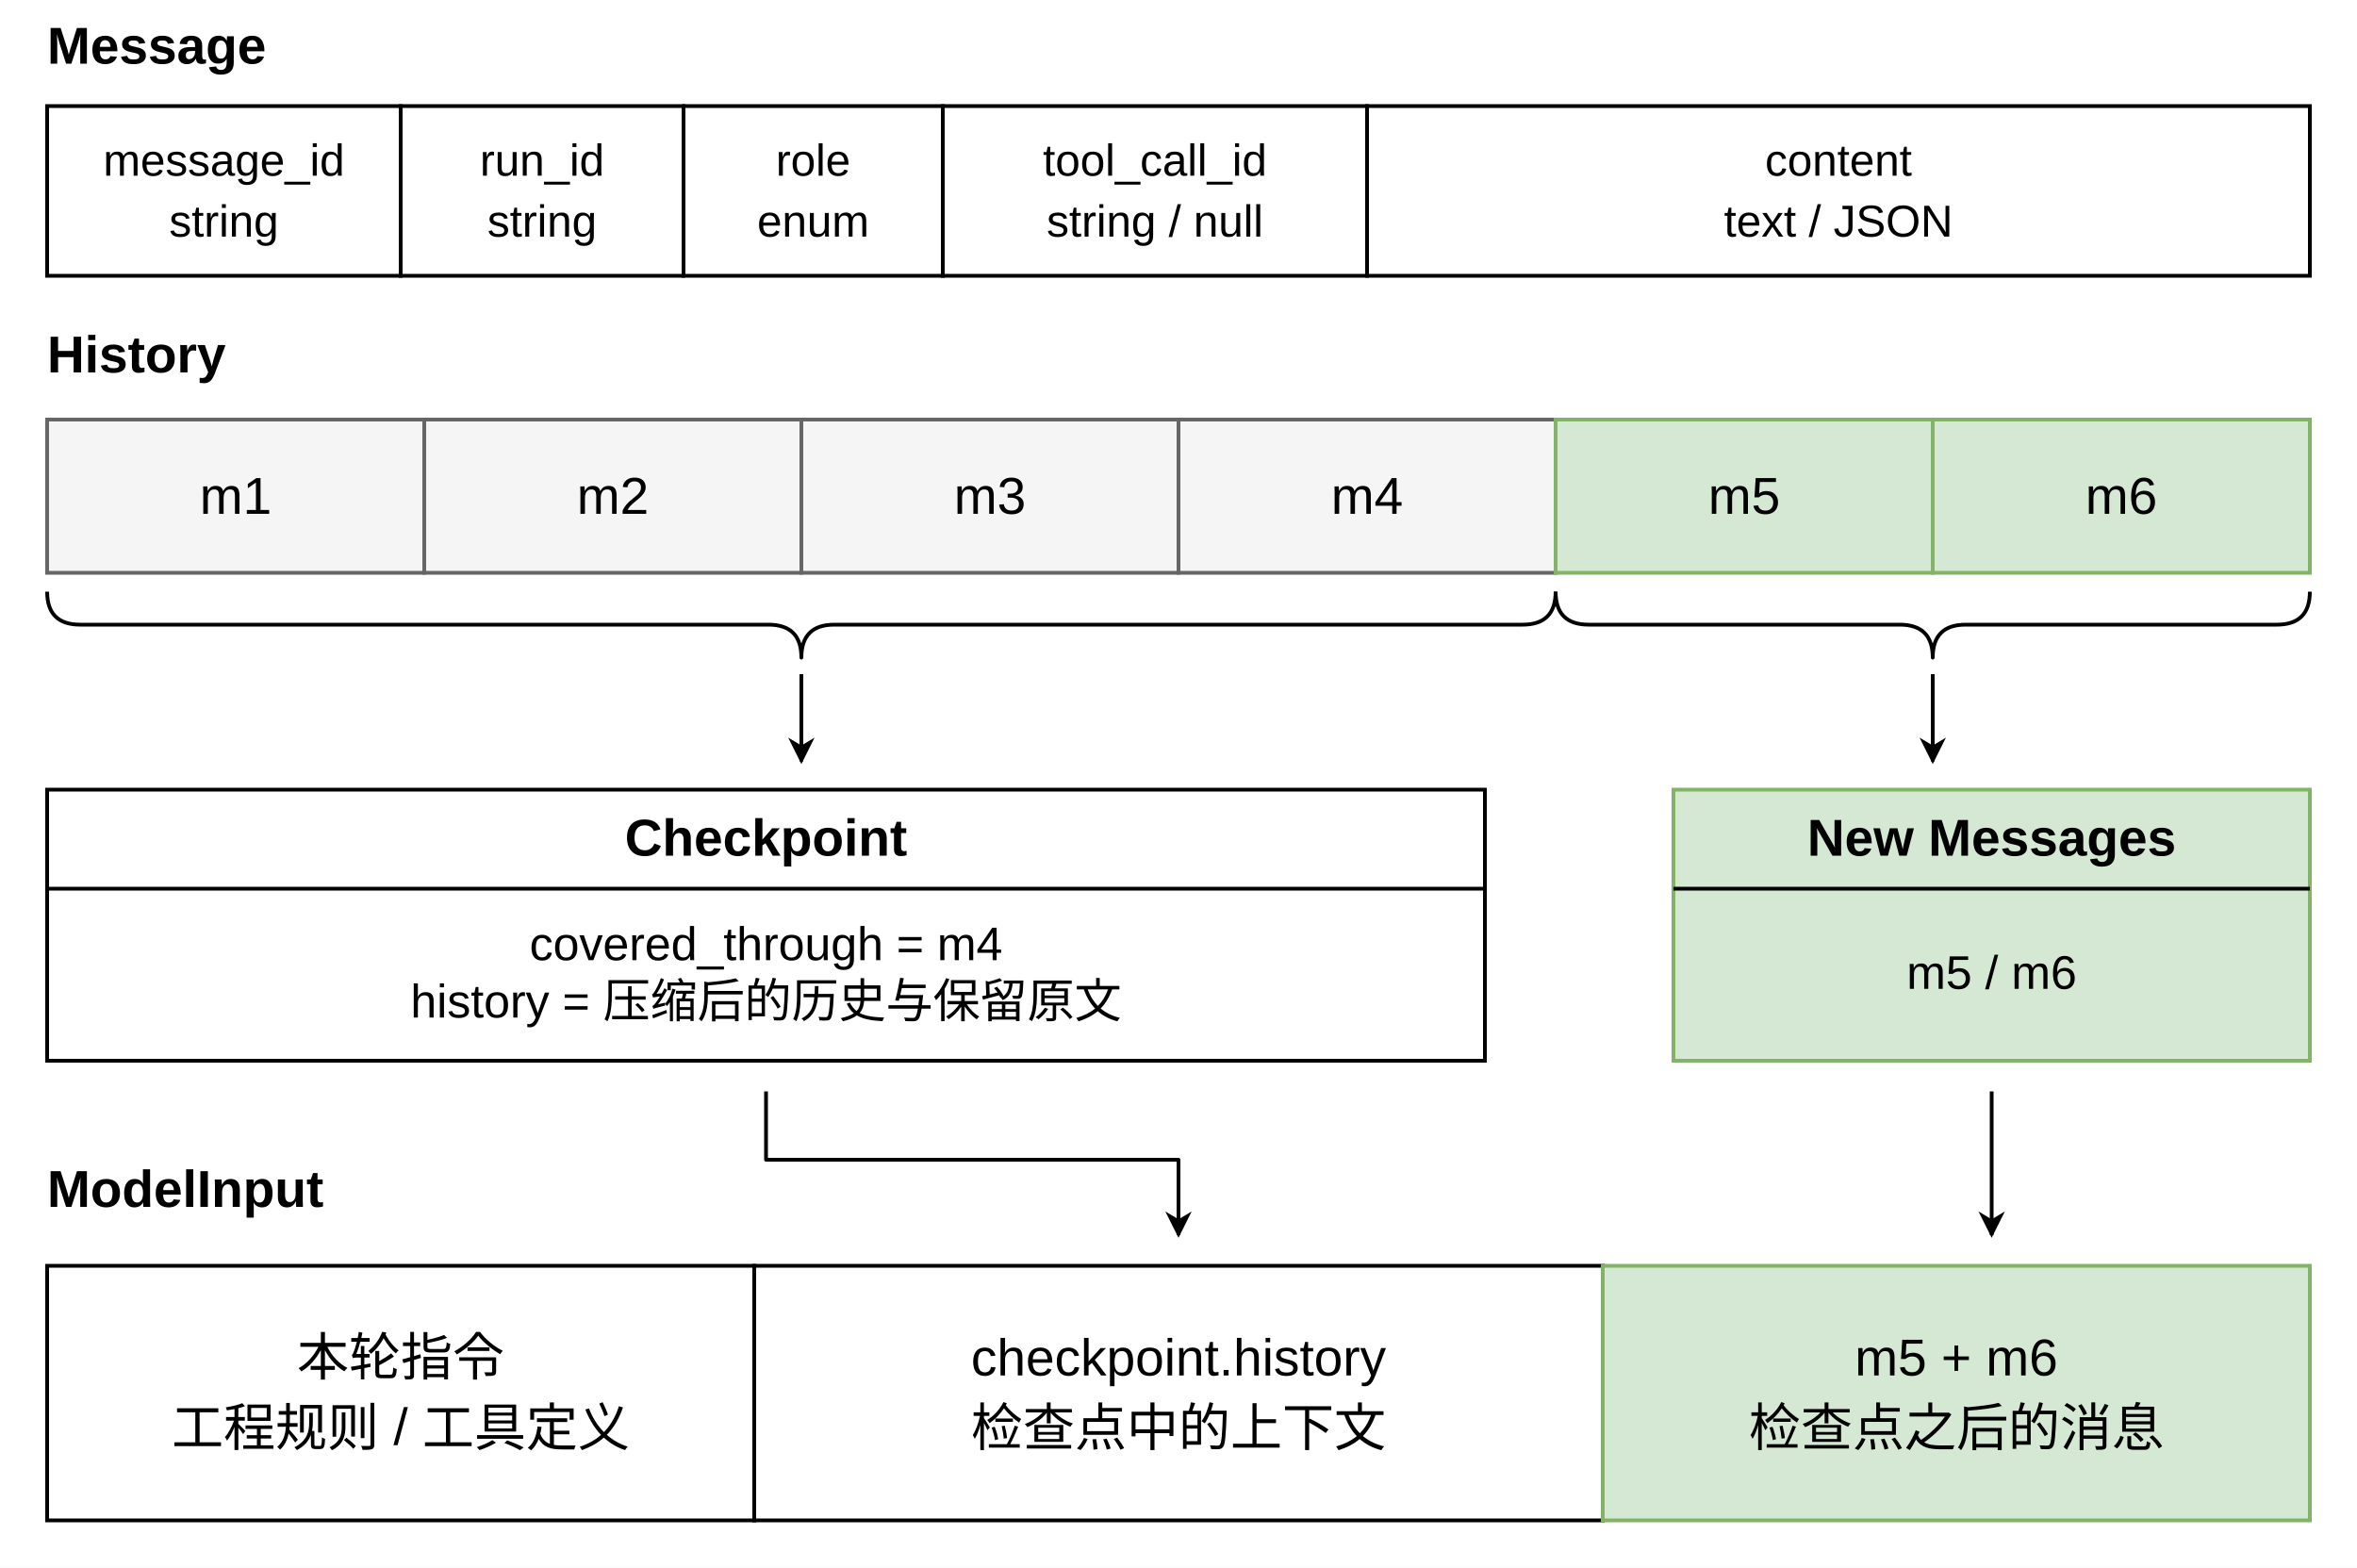
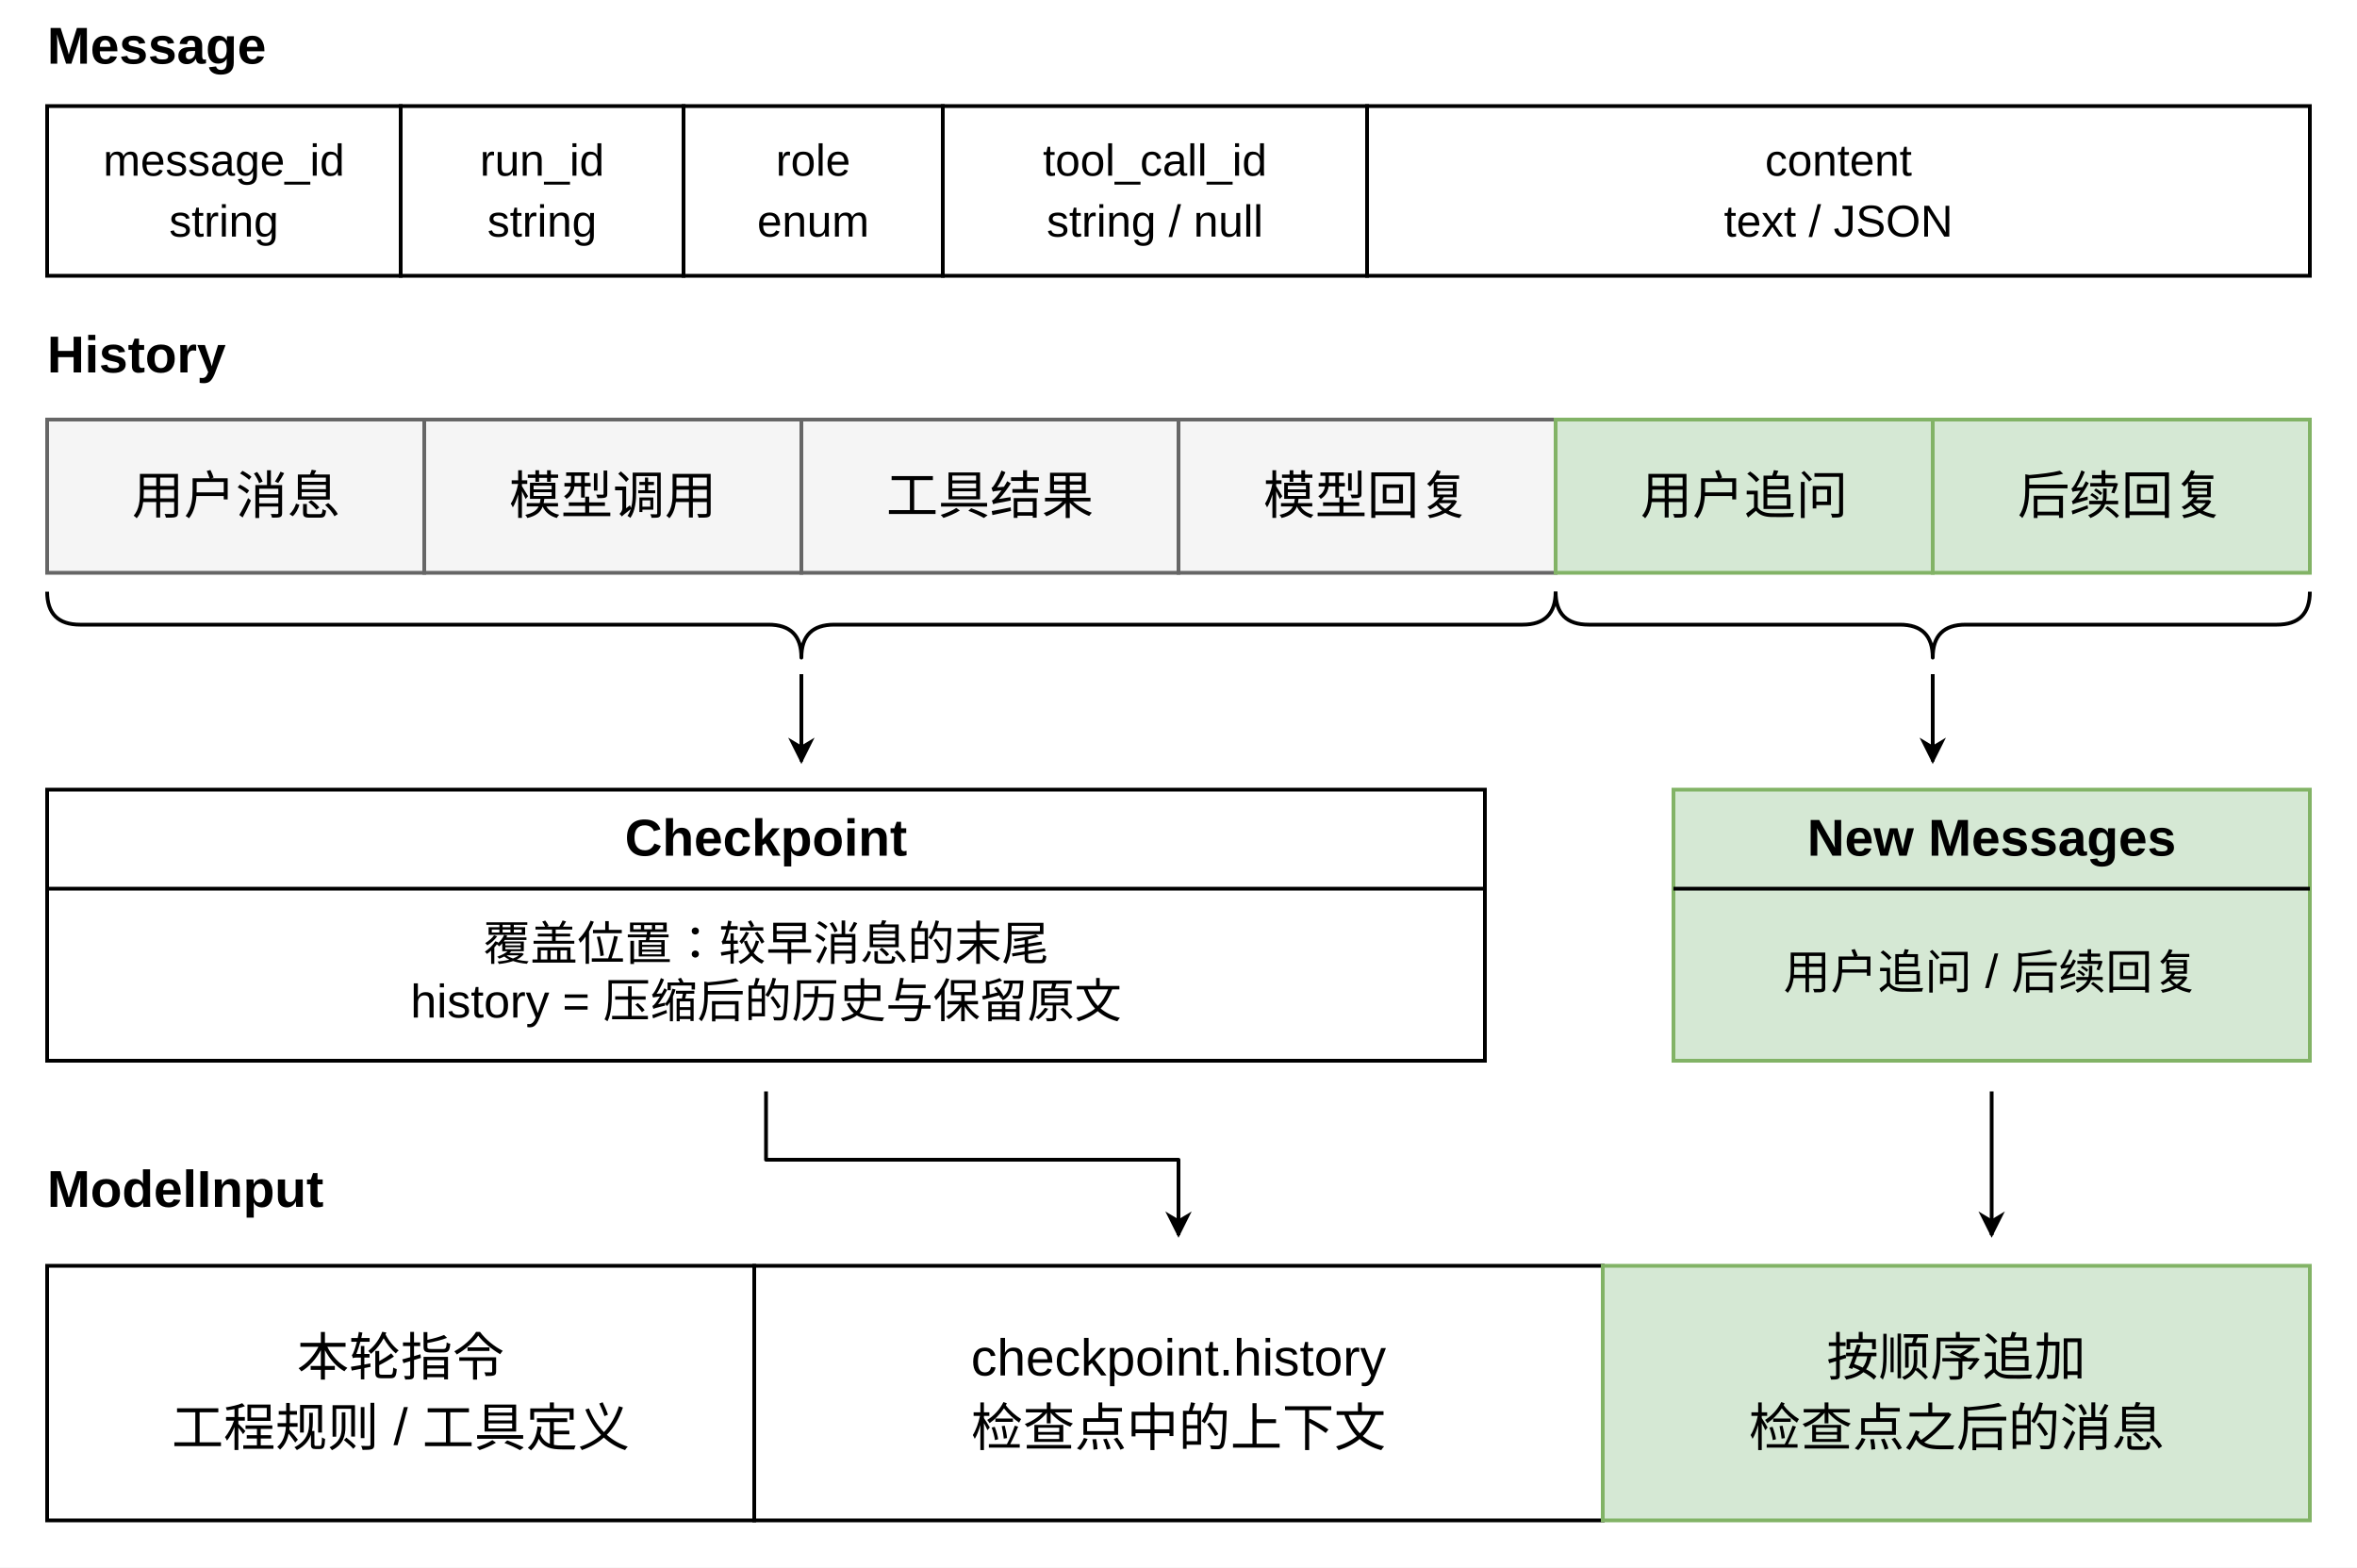
<svg xmlns="http://www.w3.org/2000/svg" width="1000" height="665" viewBox="0 0 1000 665" role="img" aria-labelledby="title" font-family="Arial,Helvetica,PingFang SC,Microsoft YaHei,sans-serif">
  <defs>
    <marker id="arrow" viewBox="0 0 10 10" refX="9" refY="5" markerWidth="7" markerHeight="7" orient="auto-start-reverse">
      <path d="M0 0 L10 5 L0 10 L3 5Z" fill="#000" />
    </marker>
  </defs>
  <rect width="1000" height="665" fill="#fff" />
  <text x="20" y="27" text-anchor="start" font-size="22" font-weight="600" fill="#000">Message</text>
  <g data-node="20,45,150,72">
    <rect x="20" y="45" width="150" height="72" fill="#ffffff" stroke="#000000" stroke-width="1.6" />
    <text x="95.0" y="74.54" text-anchor="middle" font-size="19" font-weight="400" fill="#000">message_id</text>
    <text x="95.0" y="100.38" text-anchor="middle" font-size="19" font-weight="400" fill="#000">string</text>
  </g>
  <g data-node="170,45,120,72">
    <rect x="170" y="45" width="120" height="72" fill="#ffffff" stroke="#000000" stroke-width="1.6" />
    <text x="230.0" y="74.54" text-anchor="middle" font-size="19" font-weight="400" fill="#000">run_id</text>
    <text x="230.0" y="100.38" text-anchor="middle" font-size="19" font-weight="400" fill="#000">string</text>
  </g>
  <g data-node="290,45,110,72">
    <rect x="290" y="45" width="110" height="72" fill="#ffffff" stroke="#000000" stroke-width="1.6" />
    <text x="345.0" y="74.54" text-anchor="middle" font-size="19" font-weight="400" fill="#000">role</text>
    <text x="345.0" y="100.38" text-anchor="middle" font-size="19" font-weight="400" fill="#000">enum</text>
  </g>
  <g data-node="400,45,180,72">
    <rect x="400" y="45" width="180" height="72" fill="#ffffff" stroke="#000000" stroke-width="1.6" />
    <text x="490.0" y="74.54" text-anchor="middle" font-size="19" font-weight="400" fill="#000">tool_call_id</text>
    <text x="490.0" y="100.38" text-anchor="middle" font-size="19" font-weight="400" fill="#000">string / null</text>
  </g>
  <g data-node="580,45,400,72">
    <rect x="580" y="45" width="400" height="72" fill="#ffffff" stroke="#000000" stroke-width="1.6" />
    <text x="780.0" y="74.54" text-anchor="middle" font-size="19" font-weight="400" fill="#000">content</text>
    <text x="780.0" y="100.38" text-anchor="middle" font-size="19" font-weight="400" fill="#000">text / JSON</text>
  </g>
  <text x="20" y="158" text-anchor="start" font-size="22" font-weight="600" fill="#000">History</text>
  <g data-node="20,178,160,65">
    <rect x="20" y="178" width="160" height="65" fill="#f5f5f5" stroke="#666666" stroke-width="1.6" />
-     <text x="100.0" y="217.98" text-anchor="middle" font-size="22" font-weight="400" fill="#000">m1</text>
+     <text x="100.0" y="217.98" text-anchor="middle" font-size="22" font-weight="400" fill="#000">用户消息</text>
  </g>
  <g data-node="180,178,160,65">
    <rect x="180" y="178" width="160" height="65" fill="#f5f5f5" stroke="#666666" stroke-width="1.6" />
-     <text x="260.0" y="217.98" text-anchor="middle" font-size="22" font-weight="400" fill="#000">m2</text>
+     <text x="260.0" y="217.98" text-anchor="middle" font-size="22" font-weight="400" fill="#000">模型调用</text>
  </g>
  <g data-node="340,178,160,65">
    <rect x="340" y="178" width="160" height="65" fill="#f5f5f5" stroke="#666666" stroke-width="1.6" />
-     <text x="420.0" y="217.98" text-anchor="middle" font-size="22" font-weight="400" fill="#000">m3</text>
+     <text x="420.0" y="217.98" text-anchor="middle" font-size="22" font-weight="400" fill="#000">工具结果</text>
  </g>
  <g data-node="500,178,160,65">
    <rect x="500" y="178" width="160" height="65" fill="#f5f5f5" stroke="#666666" stroke-width="1.6" />
-     <text x="580.0" y="217.98" text-anchor="middle" font-size="22" font-weight="400" fill="#000">m4</text>
+     <text x="580.0" y="217.98" text-anchor="middle" font-size="22" font-weight="400" fill="#000">模型回复</text>
  </g>
  <g data-node="660,178,160,65">
    <rect x="660" y="178" width="160" height="65" fill="#d5e8d4" stroke="#82b366" stroke-width="1.6" />
-     <text x="740.0" y="217.98" text-anchor="middle" font-size="22" font-weight="400" fill="#000">m5</text>
+     <text x="740.0" y="217.98" text-anchor="middle" font-size="22" font-weight="400" fill="#000">用户追问</text>
  </g>
  <g data-node="820,178,160,65">
    <rect x="820" y="178" width="160" height="65" fill="#d5e8d4" stroke="#82b366" stroke-width="1.6" />
-     <text x="900.0" y="217.98" text-anchor="middle" font-size="22" font-weight="400" fill="#000">m6</text>
+     <text x="900.0" y="217.98" text-anchor="middle" font-size="22" font-weight="400" fill="#000">后续回复</text>
  </g>
  <path d="M20 251 Q20 265 34 265 H326.0 Q340.0 265 340.0 279 Q340.0 265 354.0 265 H646 Q660 265 660 251" fill="none" stroke="#000" stroke-width="1.6" stroke-linejoin="round" />
  <path d="M660 251 Q660 265 674 265 H806.0 Q820.0 265 820.0 279 Q820.0 265 834.0 265 H966 Q980 265 980 251" fill="none" stroke="#000" stroke-width="1.6" stroke-linejoin="round" />
  <path d="M340 286 L340 323" fill="none" stroke="#000" stroke-width="1.6" stroke-linejoin="round" marker-end="url(#arrow)" />
  <path d="M820 286 L820 323" fill="none" stroke="#000" stroke-width="1.6" stroke-linejoin="round" marker-end="url(#arrow)" />
  <rect x="20" y="335" width="610" height="115" fill="#ffffff" stroke="#000000" stroke-width="1.6" />
  <text x="325.0" y="363" text-anchor="middle" font-size="22" font-weight="600" fill="#000">Checkpoint</text>
  <path d="M20 377 H630" fill="none" stroke="#000" stroke-width="1.6" stroke-linejoin="round" />
-   <text x="325.0" y="407.333" text-anchor="middle" font-size="20" font-weight="400" fill="#000">covered_through = m4</text>
+   <text x="325.0" y="407.333" text-anchor="middle" font-size="20" font-weight="400" fill="#000">覆盖位置：较早消息的末尾</text>
  <text x="325.0" y="431.667" text-anchor="middle" font-size="20" font-weight="400" fill="#000">history = 压缩后的历史与保留原文</text>
  <rect x="710" y="335" width="270" height="115" fill="#d5e8d4" stroke="#82b366" stroke-width="1.6" />
  <text x="845.0" y="363" text-anchor="middle" font-size="22" font-weight="600" fill="#000">New Messages</text>
  <path d="M710 377 H980" fill="none" stroke="#000" stroke-width="1.6" stroke-linejoin="round" />
-   <text x="845.0" y="419.5" text-anchor="middle" font-size="20" font-weight="400" fill="#000">m5 / m6</text>
+   <text x="845.0" y="419.5" text-anchor="middle" font-size="20" font-weight="400" fill="#000">用户追问 / 后续回复</text>
  <path d="M325 463 V492 H500 V524" fill="none" stroke="#000" stroke-width="1.6" stroke-linejoin="round" marker-end="url(#arrow)" />
  <path d="M845 463 L845 524" fill="none" stroke="#000" stroke-width="1.6" stroke-linejoin="round" marker-end="url(#arrow)" />
  <text x="20" y="512" text-anchor="start" font-size="22" font-weight="600" fill="#000">ModelInput</text>
  <g data-node="20,537,300,108">
    <rect x="20" y="537" width="300" height="108" fill="#ffffff" stroke="#000000" stroke-width="1.6" />
    <text x="170.0" y="583.52" text-anchor="middle" font-size="22" font-weight="400" fill="#000">本轮指令</text>
    <text x="170.0" y="613.44" text-anchor="middle" font-size="22" font-weight="400" fill="#000">工程规则 / 工具定义</text>
  </g>
  <g data-node="320,537,360,108">
    <rect x="320" y="537" width="360" height="108" fill="#ffffff" stroke="#000000" stroke-width="1.6" />
    <text x="500.0" y="583.52" text-anchor="middle" font-size="22" font-weight="400" fill="#000">checkpoint.history</text>
    <text x="500.0" y="613.44" text-anchor="middle" font-size="22" font-weight="400" fill="#000">检查点中的上下文</text>
  </g>
  <g data-node="680,537,300,108">
    <rect x="680" y="537" width="300" height="108" fill="#d5e8d4" stroke="#82b366" stroke-width="1.6" />
-     <text x="830.0" y="583.52" text-anchor="middle" font-size="22" font-weight="400" fill="#000">m5 + m6</text>
+     <text x="830.0" y="583.52" text-anchor="middle" font-size="22" font-weight="400" fill="#000">按顺序追加</text>
    <text x="830.0" y="613.44" text-anchor="middle" font-size="22" font-weight="400" fill="#000">检查点之后的消息</text>
  </g>
</svg>
